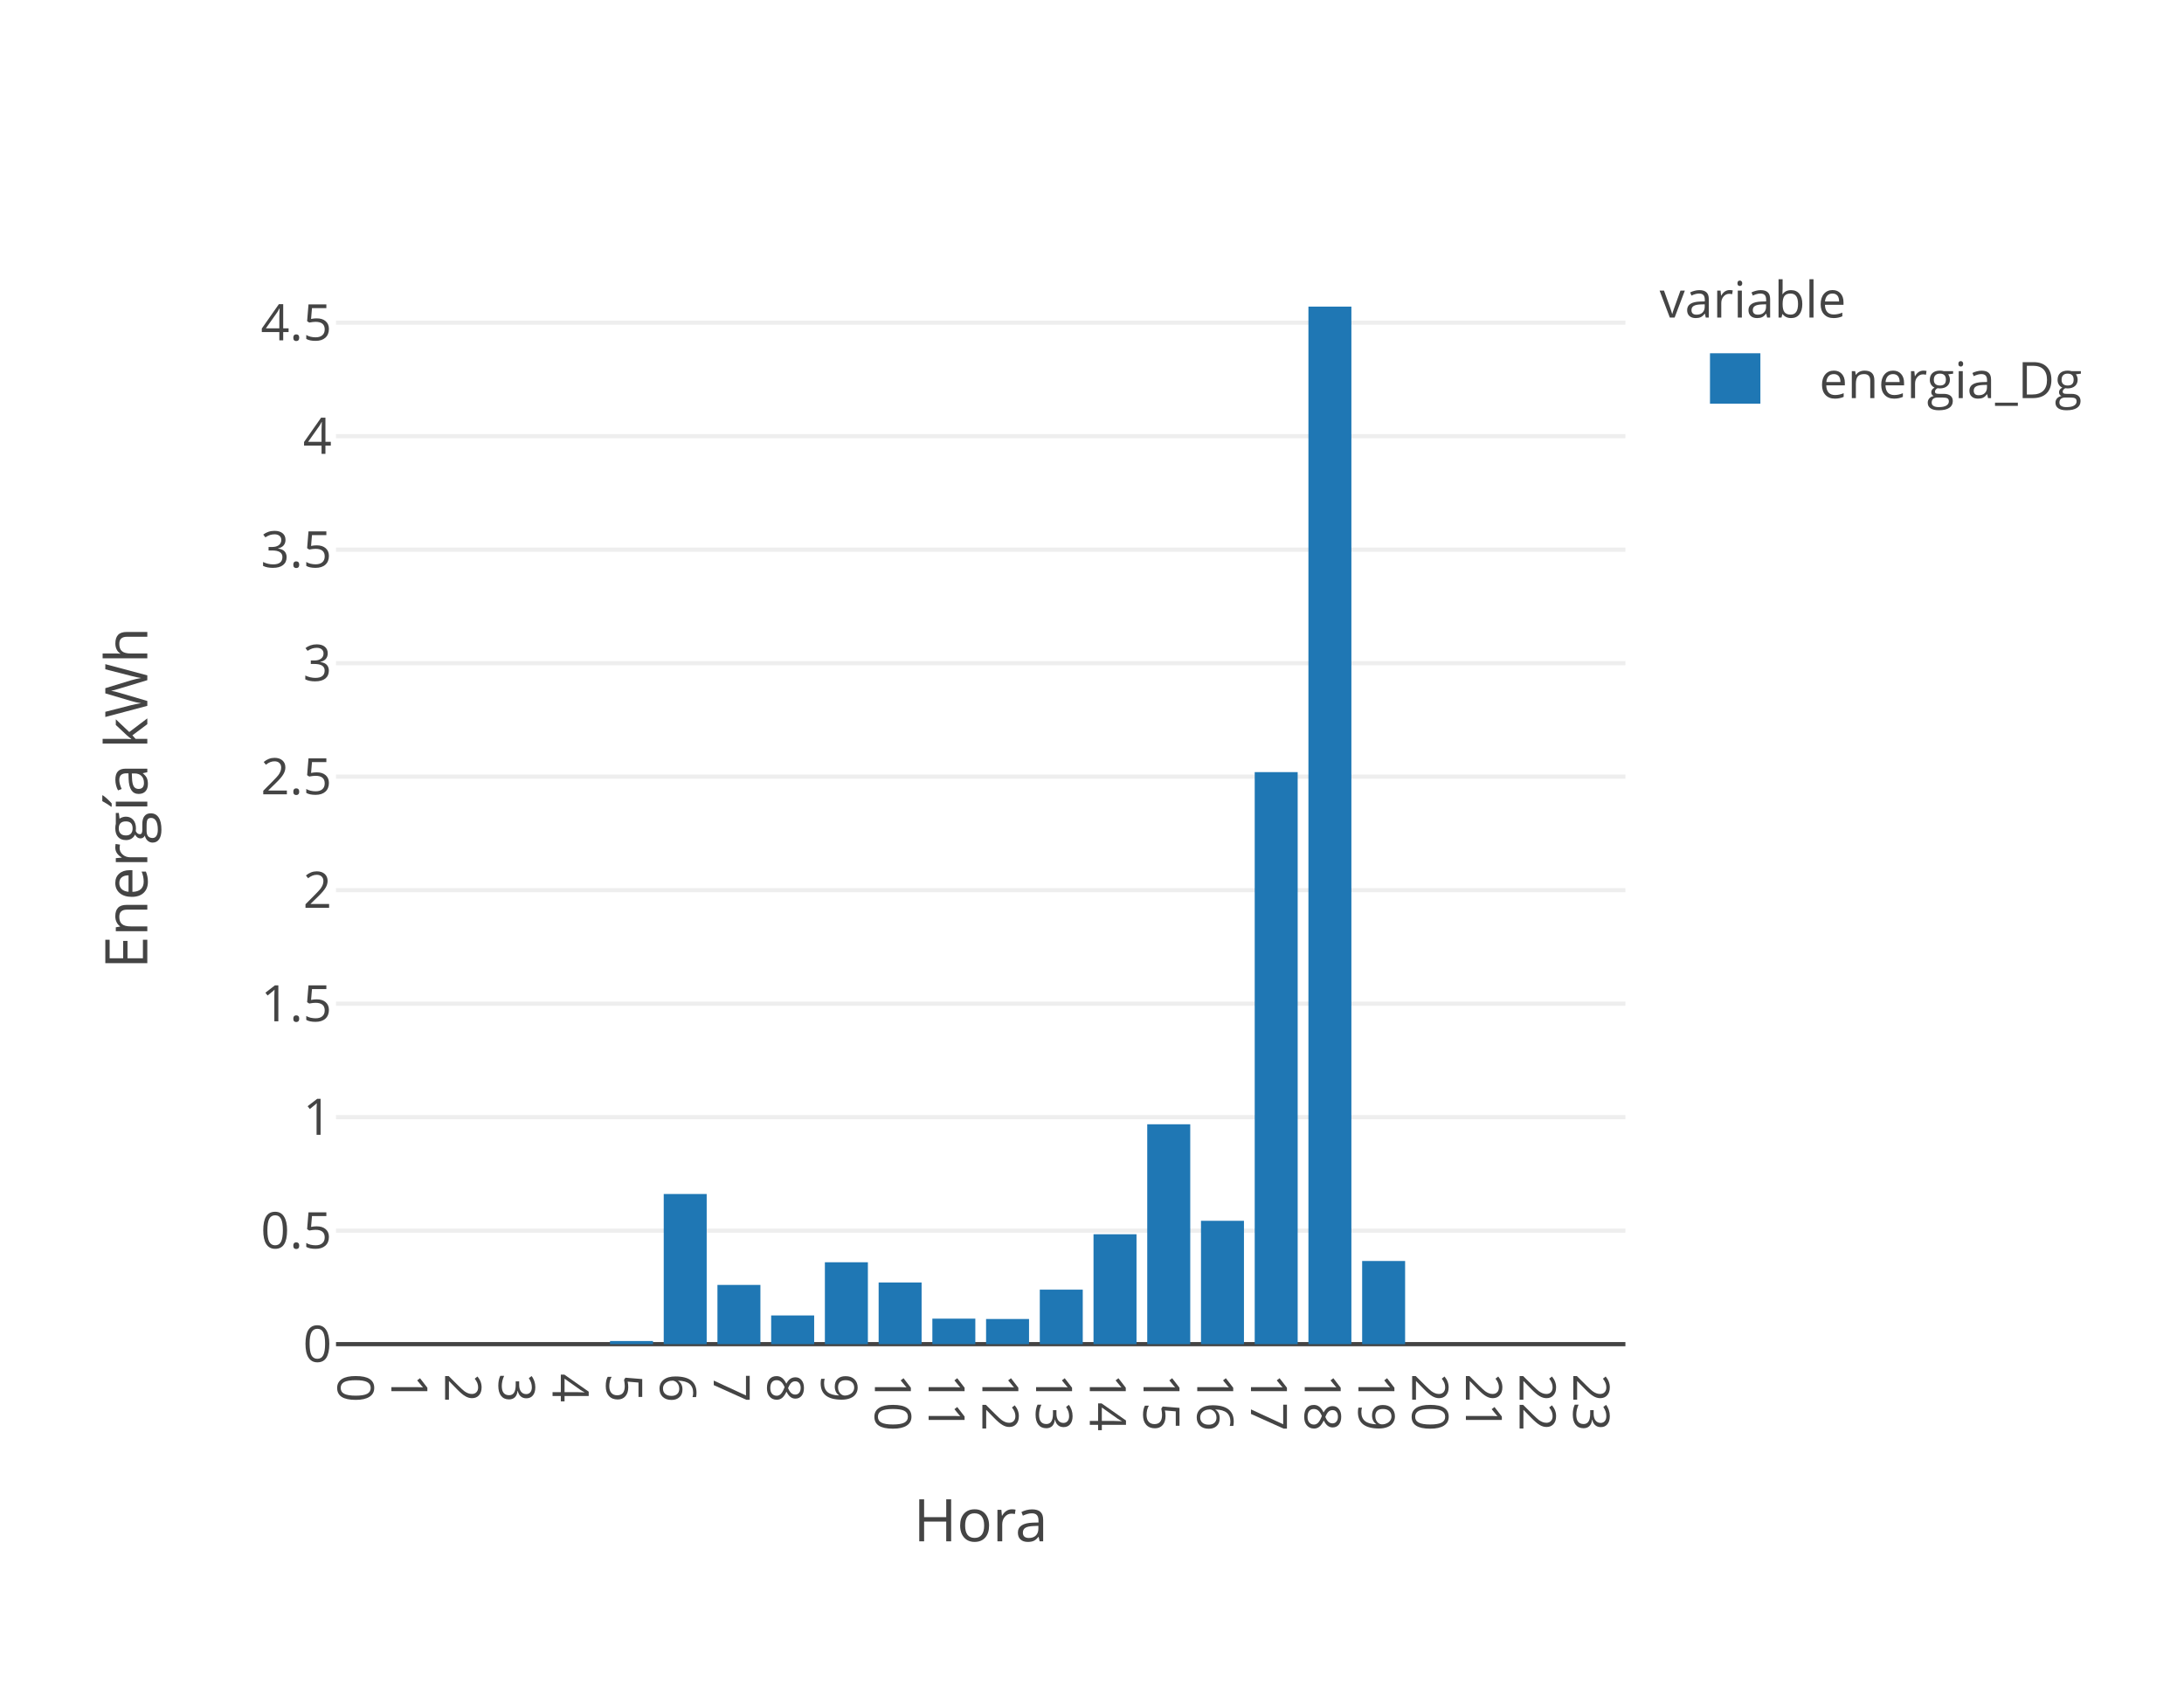
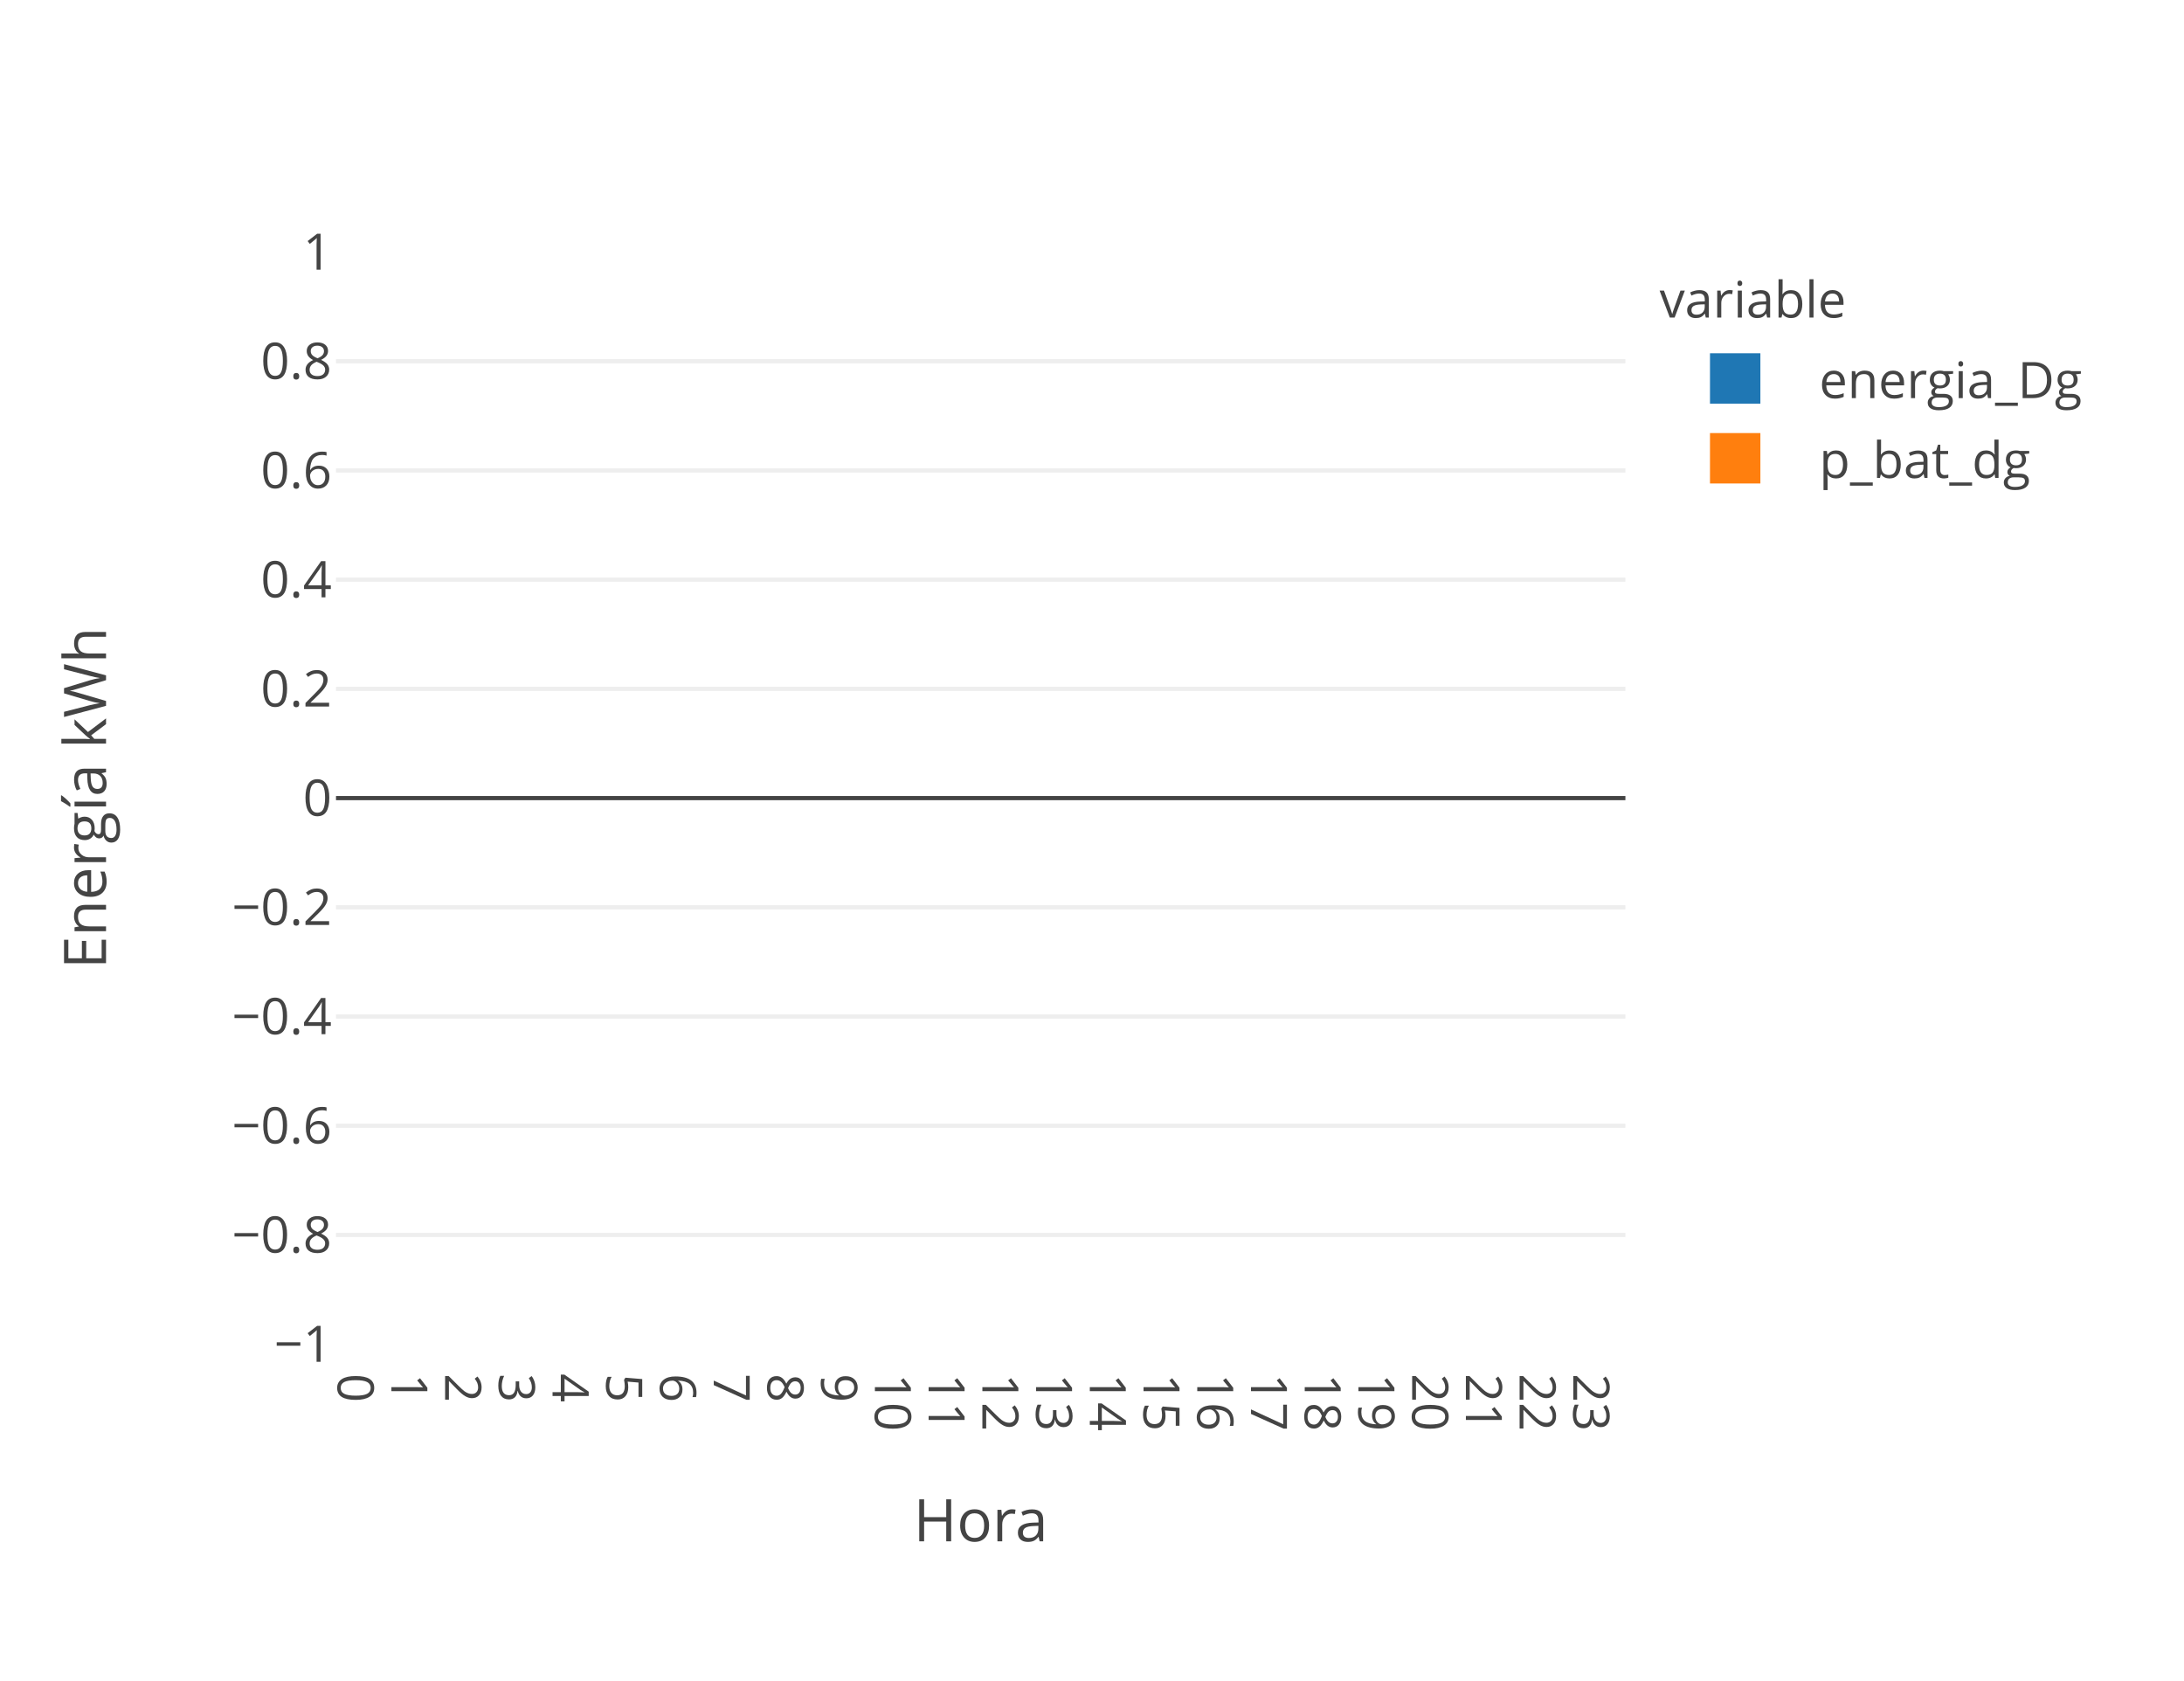
<svg xmlns="http://www.w3.org/2000/svg" class="main-svg" width="520" height="400" style="" viewBox="0 0 520 400">
  <rect x="0" y="0" width="520" height="400" style="fill: rgb(255, 255, 255); fill-opacity: 1;" />
-   <defs id="defs-707fe2">
+   <defs id="defs-1f8c3b">
    <g class="clips">
-       <clipPath id="clip707fe2xyplot" class="plotclip">
+       <clipPath id="clip1f8c3bxyplot" class="plotclip">
        <rect width="307" height="260" />
      </clipPath>
-       <clipPath class="axesclip" id="clip707fe2x">
+       <clipPath class="axesclip" id="clip1f8c3bx">
        <rect x="80" y="0" width="307" height="400" />
      </clipPath>
-       <clipPath class="axesclip" id="clip707fe2y">
+       <clipPath class="axesclip" id="clip1f8c3by">
        <rect x="0" y="60" width="520" height="260" />
      </clipPath>
-       <clipPath class="axesclip" id="clip707fe2xy">
+       <clipPath class="axesclip" id="clip1f8c3bxy">
        <rect x="80" y="60" width="307" height="260" />
      </clipPath>
    </g>
    <g class="gradients" />
  </defs>
  <g class="bglayer" />
  <g class="layer-below">
    <g class="imagelayer" />
    <g class="shapelayer" />
  </g>
  <g class="cartesianlayer">
    <g class="subplot xy">
      <g class="layer-subplot">
        <g class="shapelayer" />
        <g class="imagelayer" />
      </g>
      <g class="gridlayer">
        <g class="x" />
        <g class="y">
-           <path class="ygrid crisp" transform="translate(0,292.98)" d="M80,0h307" style="stroke: rgb(238, 238, 238); stroke-opacity: 1; stroke-width: 1px;" />
-           <path class="ygrid crisp" transform="translate(0,265.96)" d="M80,0h307" style="stroke: rgb(238, 238, 238); stroke-opacity: 1; stroke-width: 1px;" />
-           <path class="ygrid crisp" transform="translate(0,238.94)" d="M80,0h307" style="stroke: rgb(238, 238, 238); stroke-opacity: 1; stroke-width: 1px;" />
-           <path class="ygrid crisp" transform="translate(0,211.92)" d="M80,0h307" style="stroke: rgb(238, 238, 238); stroke-opacity: 1; stroke-width: 1px;" />
-           <path class="ygrid crisp" transform="translate(0,184.9)" d="M80,0h307" style="stroke: rgb(238, 238, 238); stroke-opacity: 1; stroke-width: 1px;" />
-           <path class="ygrid crisp" transform="translate(0,157.88)" d="M80,0h307" style="stroke: rgb(238, 238, 238); stroke-opacity: 1; stroke-width: 1px;" />
-           <path class="ygrid crisp" transform="translate(0,130.86)" d="M80,0h307" style="stroke: rgb(238, 238, 238); stroke-opacity: 1; stroke-width: 1px;" />
-           <path class="ygrid crisp" transform="translate(0,103.84)" d="M80,0h307" style="stroke: rgb(238, 238, 238); stroke-opacity: 1; stroke-width: 1px;" />
-           <path class="ygrid crisp" transform="translate(0,76.82)" d="M80,0h307" style="stroke: rgb(238, 238, 238); stroke-opacity: 1; stroke-width: 1px;" />
+           <path class="ygrid crisp" transform="translate(0,294)" d="M80,0h307" style="stroke: rgb(238, 238, 238); stroke-opacity: 1; stroke-width: 1px;" />
+           <path class="ygrid crisp" transform="translate(0,268)" d="M80,0h307" style="stroke: rgb(238, 238, 238); stroke-opacity: 1; stroke-width: 1px;" />
+           <path class="ygrid crisp" transform="translate(0,242)" d="M80,0h307" style="stroke: rgb(238, 238, 238); stroke-opacity: 1; stroke-width: 1px;" />
+           <path class="ygrid crisp" transform="translate(0,216)" d="M80,0h307" style="stroke: rgb(238, 238, 238); stroke-opacity: 1; stroke-width: 1px;" />
+           <path class="ygrid crisp" transform="translate(0,164)" d="M80,0h307" style="stroke: rgb(238, 238, 238); stroke-opacity: 1; stroke-width: 1px;" />
+           <path class="ygrid crisp" transform="translate(0,138)" d="M80,0h307" style="stroke: rgb(238, 238, 238); stroke-opacity: 1; stroke-width: 1px;" />
+           <path class="ygrid crisp" transform="translate(0,112)" d="M80,0h307" style="stroke: rgb(238, 238, 238); stroke-opacity: 1; stroke-width: 1px;" />
+           <path class="ygrid crisp" transform="translate(0,86)" d="M80,0h307" style="stroke: rgb(238, 238, 238); stroke-opacity: 1; stroke-width: 1px;" />
        </g>
      </g>
      <g class="zerolinelayer">
-         <path class="yzl zl crisp" transform="translate(0,320)" d="M80,0h307" style="stroke: rgb(68, 68, 68); stroke-opacity: 1; stroke-width: 1px;" />
+         <path class="yzl zl crisp" transform="translate(0,190)" d="M80,0h307" style="stroke: rgb(68, 68, 68); stroke-opacity: 1; stroke-width: 1px;" />
      </g>
      <path class="xlines-below" />
      <path class="ylines-below" />
      <g class="overlines-below" />
      <g class="xaxislayer-below" />
      <g class="yaxislayer-below" />
      <g class="overaxes-below" />
-       <g class="plot" transform="translate(80,60)" clip-path="url('#clip707fe2xyplot')">
+       <g class="plot" transform="translate(80,60)" clip-path="url('#clip1f8c3bxyplot')">
        <g class="barlayer mlayer">
          <g class="trace bars" style="opacity: 1;">
            <g class="points">
              <g class="point">
                <path d="M0,0Z" style="vector-effect: non-scaling-stroke; opacity: 1; stroke-width: 0px; fill: rgb(31, 119, 180); fill-opacity: 1;" />
              </g>
              <g class="point">
                <path d="M0,0Z" style="vector-effect: non-scaling-stroke; opacity: 1; stroke-width: 0px; fill: rgb(31, 119, 180); fill-opacity: 1;" />
              </g>
              <g class="point">
                <path d="M0,0Z" style="vector-effect: non-scaling-stroke; opacity: 1; stroke-width: 0px; fill: rgb(31, 119, 180); fill-opacity: 1;" />
              </g>
              <g class="point">
                <path d="M0,0Z" style="vector-effect: non-scaling-stroke; opacity: 1; stroke-width: 0px; fill: rgb(31, 119, 180); fill-opacity: 1;" />
              </g>
              <g class="point">
                <path d="M0,0Z" style="vector-effect: non-scaling-stroke; opacity: 1; stroke-width: 0px; fill: rgb(31, 119, 180); fill-opacity: 1;" />
              </g>
              <g class="point">
-                 <path d="M65.24,260V259.25H75.47V260Z" style="vector-effect: non-scaling-stroke; opacity: 1; stroke-width: 0px; fill: rgb(31, 119, 180); fill-opacity: 1;" />
-               </g>
-               <g class="point">
-                 <path d="M78.03,260V224.26H88.26V260Z" style="vector-effect: non-scaling-stroke; opacity: 1; stroke-width: 0px; fill: rgb(31, 119, 180); fill-opacity: 1;" />
-               </g>
-               <g class="point">
-                 <path d="M90.82,260V245.9H101.05V260Z" style="vector-effect: non-scaling-stroke; opacity: 1; stroke-width: 0px; fill: rgb(31, 119, 180); fill-opacity: 1;" />
-               </g>
-               <g class="point">
-                 <path d="M103.61,260V253.17H113.85V260Z" style="vector-effect: non-scaling-stroke; opacity: 1; stroke-width: 0px; fill: rgb(31, 119, 180); fill-opacity: 1;" />
-               </g>
-               <g class="point">
-                 <path d="M116.4,260V240.51H126.64V260Z" style="vector-effect: non-scaling-stroke; opacity: 1; stroke-width: 0px; fill: rgb(31, 119, 180); fill-opacity: 1;" />
-               </g>
-               <g class="point">
-                 <path d="M129.2,260V245.32H139.43V260Z" style="vector-effect: non-scaling-stroke; opacity: 1; stroke-width: 0px; fill: rgb(31, 119, 180); fill-opacity: 1;" />
-               </g>
-               <g class="point">
-                 <path d="M141.99,260V253.93H152.22V260Z" style="vector-effect: non-scaling-stroke; opacity: 1; stroke-width: 0px; fill: rgb(31, 119, 180); fill-opacity: 1;" />
-               </g>
-               <g class="point">
-                 <path d="M154.78,260V254.01H165.01V260Z" style="vector-effect: non-scaling-stroke; opacity: 1; stroke-width: 0px; fill: rgb(31, 119, 180); fill-opacity: 1;" />
-               </g>
-               <g class="point">
-                 <path d="M167.57,260V247.02H177.8V260Z" style="vector-effect: non-scaling-stroke; opacity: 1; stroke-width: 0px; fill: rgb(31, 119, 180); fill-opacity: 1;" />
-               </g>
-               <g class="point">
-                 <path d="M180.36,260V233.84H190.6V260Z" style="vector-effect: non-scaling-stroke; opacity: 1; stroke-width: 0px; fill: rgb(31, 119, 180); fill-opacity: 1;" />
-               </g>
-               <g class="point">
-                 <path d="M193.15,260V207.65H203.39V260Z" style="vector-effect: non-scaling-stroke; opacity: 1; stroke-width: 0px; fill: rgb(31, 119, 180); fill-opacity: 1;" />
-               </g>
-               <g class="point">
-                 <path d="M205.95,260V230.63H216.18V260Z" style="vector-effect: non-scaling-stroke; opacity: 1; stroke-width: 0px; fill: rgb(31, 119, 180); fill-opacity: 1;" />
-               </g>
-               <g class="point">
-                 <path d="M218.74,260V123.81H228.97V260Z" style="vector-effect: non-scaling-stroke; opacity: 1; stroke-width: 0px; fill: rgb(31, 119, 180); fill-opacity: 1;" />
-               </g>
-               <g class="point">
-                 <path d="M231.53,260V13H241.76V260Z" style="vector-effect: non-scaling-stroke; opacity: 1; stroke-width: 0px; fill: rgb(31, 119, 180); fill-opacity: 1;" />
-               </g>
-               <g class="point">
-                 <path d="M244.32,260V240.2H254.55V260Z" style="vector-effect: non-scaling-stroke; opacity: 1; stroke-width: 0px; fill: rgb(31, 119, 180); fill-opacity: 1;" />
-               </g>
-               <g class="point">
-                 <path d="M0,0Z" style="vector-effect: non-scaling-stroke; opacity: 1; stroke-width: 0px; fill: rgb(31, 119, 180); fill-opacity: 1;" />
-               </g>
-               <g class="point">
-                 <path d="M0,0Z" style="vector-effect: non-scaling-stroke; opacity: 1; stroke-width: 0px; fill: rgb(31, 119, 180); fill-opacity: 1;" />
-               </g>
-               <g class="point">
-                 <path d="M0,0Z" style="vector-effect: non-scaling-stroke; opacity: 1; stroke-width: 0px; fill: rgb(31, 119, 180); fill-opacity: 1;" />
-               </g>
-               <g class="point">
-                 <path d="M0,0Z" style="vector-effect: non-scaling-stroke; opacity: 1; stroke-width: 0px; fill: rgb(31, 119, 180); fill-opacity: 1;" />
+                 <path d="M0,0Z" style="vector-effect: non-scaling-stroke; opacity: 1; stroke-width: 0px; fill: rgb(31, 119, 180); fill-opacity: 1;" />
+               </g>
+               <g class="point">
+                 <path d="M0,0Z" style="vector-effect: non-scaling-stroke; opacity: 1; stroke-width: 0px; fill: rgb(31, 119, 180); fill-opacity: 1;" />
+               </g>
+               <g class="point">
+                 <path d="M0,0Z" style="vector-effect: non-scaling-stroke; opacity: 1; stroke-width: 0px; fill: rgb(31, 119, 180); fill-opacity: 1;" />
+               </g>
+               <g class="point">
+                 <path d="M0,0Z" style="vector-effect: non-scaling-stroke; opacity: 1; stroke-width: 0px; fill: rgb(31, 119, 180); fill-opacity: 1;" />
+               </g>
+               <g class="point">
+                 <path d="M0,0Z" style="vector-effect: non-scaling-stroke; opacity: 1; stroke-width: 0px; fill: rgb(31, 119, 180); fill-opacity: 1;" />
+               </g>
+               <g class="point">
+                 <path d="M0,0Z" style="vector-effect: non-scaling-stroke; opacity: 1; stroke-width: 0px; fill: rgb(31, 119, 180); fill-opacity: 1;" />
+               </g>
+               <g class="point">
+                 <path d="M0,0Z" style="vector-effect: non-scaling-stroke; opacity: 1; stroke-width: 0px; fill: rgb(31, 119, 180); fill-opacity: 1;" />
+               </g>
+               <g class="point">
+                 <path d="M0,0Z" style="vector-effect: non-scaling-stroke; opacity: 1; stroke-width: 0px; fill: rgb(31, 119, 180); fill-opacity: 1;" />
+               </g>
+               <g class="point">
+                 <path d="M0,0Z" style="vector-effect: non-scaling-stroke; opacity: 1; stroke-width: 0px; fill: rgb(31, 119, 180); fill-opacity: 1;" />
+               </g>
+               <g class="point">
+                 <path d="M0,0Z" style="vector-effect: non-scaling-stroke; opacity: 1; stroke-width: 0px; fill: rgb(31, 119, 180); fill-opacity: 1;" />
+               </g>
+               <g class="point">
+                 <path d="M0,0Z" style="vector-effect: non-scaling-stroke; opacity: 1; stroke-width: 0px; fill: rgb(31, 119, 180); fill-opacity: 1;" />
+               </g>
+               <g class="point">
+                 <path d="M0,0Z" style="vector-effect: non-scaling-stroke; opacity: 1; stroke-width: 0px; fill: rgb(31, 119, 180); fill-opacity: 1;" />
+               </g>
+               <g class="point">
+                 <path d="M0,0Z" style="vector-effect: non-scaling-stroke; opacity: 1; stroke-width: 0px; fill: rgb(31, 119, 180); fill-opacity: 1;" />
+               </g>
+               <g class="point">
+                 <path d="M0,0Z" style="vector-effect: non-scaling-stroke; opacity: 1; stroke-width: 0px; fill: rgb(31, 119, 180); fill-opacity: 1;" />
+               </g>
+               <g class="point">
+                 <path d="M0,0Z" style="vector-effect: non-scaling-stroke; opacity: 1; stroke-width: 0px; fill: rgb(31, 119, 180); fill-opacity: 1;" />
+               </g>
+               <g class="point">
+                 <path d="M0,0Z" style="vector-effect: non-scaling-stroke; opacity: 1; stroke-width: 0px; fill: rgb(31, 119, 180); fill-opacity: 1;" />
+               </g>
+               <g class="point">
+                 <path d="M0,0Z" style="vector-effect: non-scaling-stroke; opacity: 1; stroke-width: 0px; fill: rgb(31, 119, 180); fill-opacity: 1;" />
+               </g>
+               <g class="point">
+                 <path d="M0,0Z" style="vector-effect: non-scaling-stroke; opacity: 1; stroke-width: 0px; fill: rgb(31, 119, 180); fill-opacity: 1;" />
+               </g>
+               <g class="point">
+                 <path d="M0,0Z" style="vector-effect: non-scaling-stroke; opacity: 1; stroke-width: 0px; fill: rgb(31, 119, 180); fill-opacity: 1;" />
+               </g>
+             </g>
+           </g>
+           <g class="trace bars" style="opacity: 1;">
+             <g class="points">
+               <g class="point">
+                 <path d="M0,0Z" style="vector-effect: non-scaling-stroke; opacity: 1; stroke-width: 0px; fill: rgb(255, 127, 14); fill-opacity: 1;" />
+               </g>
+               <g class="point">
+                 <path d="M0,0Z" style="vector-effect: non-scaling-stroke; opacity: 1; stroke-width: 0px; fill: rgb(255, 127, 14); fill-opacity: 1;" />
+               </g>
+               <g class="point">
+                 <path d="M0,0Z" style="vector-effect: non-scaling-stroke; opacity: 1; stroke-width: 0px; fill: rgb(255, 127, 14); fill-opacity: 1;" />
+               </g>
+               <g class="point">
+                 <path d="M0,0Z" style="vector-effect: non-scaling-stroke; opacity: 1; stroke-width: 0px; fill: rgb(255, 127, 14); fill-opacity: 1;" />
+               </g>
+               <g class="point">
+                 <path d="M0,0Z" style="vector-effect: non-scaling-stroke; opacity: 1; stroke-width: 0px; fill: rgb(255, 127, 14); fill-opacity: 1;" />
+               </g>
+               <g class="point">
+                 <path d="M0,0Z" style="vector-effect: non-scaling-stroke; opacity: 1; stroke-width: 0px; fill: rgb(255, 127, 14); fill-opacity: 1;" />
+               </g>
+               <g class="point">
+                 <path d="M0,0Z" style="vector-effect: non-scaling-stroke; opacity: 1; stroke-width: 0px; fill: rgb(255, 127, 14); fill-opacity: 1;" />
+               </g>
+               <g class="point">
+                 <path d="M0,0Z" style="vector-effect: non-scaling-stroke; opacity: 1; stroke-width: 0px; fill: rgb(255, 127, 14); fill-opacity: 1;" />
+               </g>
+               <g class="point">
+                 <path d="M0,0Z" style="vector-effect: non-scaling-stroke; opacity: 1; stroke-width: 0px; fill: rgb(255, 127, 14); fill-opacity: 1;" />
+               </g>
+               <g class="point">
+                 <path d="M0,0Z" style="vector-effect: non-scaling-stroke; opacity: 1; stroke-width: 0px; fill: rgb(255, 127, 14); fill-opacity: 1;" />
+               </g>
+               <g class="point">
+                 <path d="M0,0Z" style="vector-effect: non-scaling-stroke; opacity: 1; stroke-width: 0px; fill: rgb(255, 127, 14); fill-opacity: 1;" />
+               </g>
+               <g class="point">
+                 <path d="M0,0Z" style="vector-effect: non-scaling-stroke; opacity: 1; stroke-width: 0px; fill: rgb(255, 127, 14); fill-opacity: 1;" />
+               </g>
+               <g class="point">
+                 <path d="M0,0Z" style="vector-effect: non-scaling-stroke; opacity: 1; stroke-width: 0px; fill: rgb(255, 127, 14); fill-opacity: 1;" />
+               </g>
+               <g class="point">
+                 <path d="M0,0Z" style="vector-effect: non-scaling-stroke; opacity: 1; stroke-width: 0px; fill: rgb(255, 127, 14); fill-opacity: 1;" />
+               </g>
+               <g class="point">
+                 <path d="M0,0Z" style="vector-effect: non-scaling-stroke; opacity: 1; stroke-width: 0px; fill: rgb(255, 127, 14); fill-opacity: 1;" />
+               </g>
+               <g class="point">
+                 <path d="M0,0Z" style="vector-effect: non-scaling-stroke; opacity: 1; stroke-width: 0px; fill: rgb(255, 127, 14); fill-opacity: 1;" />
+               </g>
+               <g class="point">
+                 <path d="M0,0Z" style="vector-effect: non-scaling-stroke; opacity: 1; stroke-width: 0px; fill: rgb(255, 127, 14); fill-opacity: 1;" />
+               </g>
+               <g class="point">
+                 <path d="M0,0Z" style="vector-effect: non-scaling-stroke; opacity: 1; stroke-width: 0px; fill: rgb(255, 127, 14); fill-opacity: 1;" />
+               </g>
+               <g class="point">
+                 <path d="M0,0Z" style="vector-effect: non-scaling-stroke; opacity: 1; stroke-width: 0px; fill: rgb(255, 127, 14); fill-opacity: 1;" />
+               </g>
+               <g class="point">
+                 <path d="M0,0Z" style="vector-effect: non-scaling-stroke; opacity: 1; stroke-width: 0px; fill: rgb(255, 127, 14); fill-opacity: 1;" />
+               </g>
+               <g class="point">
+                 <path d="M0,0Z" style="vector-effect: non-scaling-stroke; opacity: 1; stroke-width: 0px; fill: rgb(255, 127, 14); fill-opacity: 1;" />
+               </g>
+               <g class="point">
+                 <path d="M0,0Z" style="vector-effect: non-scaling-stroke; opacity: 1; stroke-width: 0px; fill: rgb(255, 127, 14); fill-opacity: 1;" />
+               </g>
+               <g class="point">
+                 <path d="M0,0Z" style="vector-effect: non-scaling-stroke; opacity: 1; stroke-width: 0px; fill: rgb(255, 127, 14); fill-opacity: 1;" />
+               </g>
+               <g class="point">
+                 <path d="M0,0Z" style="vector-effect: non-scaling-stroke; opacity: 1; stroke-width: 0px; fill: rgb(255, 127, 14); fill-opacity: 1;" />
              </g>
            </g>
          </g>
        </g>
      </g>
      <g class="overplot" />
      <path class="xlines-above crisp" d="M0,0" style="fill: none;" />
      <path class="ylines-above crisp" d="M0,0" style="fill: none;" />
      <g class="overlines-above" />
      <g class="xaxislayer-above">
        <g class="xtick">
          <text text-anchor="start" x="0" y="333" transform="translate(86.4,0) rotate(90,0,327)" style="font-family: 'Open Sans', verdana, arial, sans-serif; font-size: 12px; fill: rgb(68, 68, 68); fill-opacity: 1; white-space: pre;">0</text>
        </g>
        <g class="xtick">
          <text text-anchor="start" x="0" y="333" transform="translate(99.19,0) rotate(90,0,327)" style="font-family: 'Open Sans', verdana, arial, sans-serif; font-size: 12px; fill: rgb(68, 68, 68); fill-opacity: 1; white-space: pre;">1</text>
        </g>
        <g class="xtick">
          <text text-anchor="start" x="0" y="333" transform="translate(111.98,0) rotate(90,0,327)" style="font-family: 'Open Sans', verdana, arial, sans-serif; font-size: 12px; fill: rgb(68, 68, 68); fill-opacity: 1; white-space: pre;">2</text>
        </g>
        <g class="xtick">
          <text text-anchor="start" x="0" y="333" transform="translate(124.77,0) rotate(90,0,327)" style="font-family: 'Open Sans', verdana, arial, sans-serif; font-size: 12px; fill: rgb(68, 68, 68); fill-opacity: 1; white-space: pre;">3</text>
        </g>
        <g class="xtick">
          <text text-anchor="start" x="0" y="333" transform="translate(137.56,0) rotate(90,0,327)" style="font-family: 'Open Sans', verdana, arial, sans-serif; font-size: 12px; fill: rgb(68, 68, 68); fill-opacity: 1; white-space: pre;">4</text>
        </g>
        <g class="xtick">
          <text text-anchor="start" x="0" y="333" transform="translate(150.35,0) rotate(90,0,327)" style="font-family: 'Open Sans', verdana, arial, sans-serif; font-size: 12px; fill: rgb(68, 68, 68); fill-opacity: 1; white-space: pre;">5</text>
        </g>
        <g class="xtick">
          <text text-anchor="start" x="0" y="333" transform="translate(163.15,0) rotate(90,0,327)" style="font-family: 'Open Sans', verdana, arial, sans-serif; font-size: 12px; fill: rgb(68, 68, 68); fill-opacity: 1; white-space: pre;">6</text>
        </g>
        <g class="xtick">
          <text text-anchor="start" x="0" y="333" transform="translate(175.94,0) rotate(90,0,327)" style="font-family: 'Open Sans', verdana, arial, sans-serif; font-size: 12px; fill: rgb(68, 68, 68); fill-opacity: 1; white-space: pre;">7</text>
        </g>
        <g class="xtick">
          <text text-anchor="start" x="0" y="333" transform="translate(188.73,0) rotate(90,0,327)" style="font-family: 'Open Sans', verdana, arial, sans-serif; font-size: 12px; fill: rgb(68, 68, 68); fill-opacity: 1; white-space: pre;">8</text>
        </g>
        <g class="xtick">
          <text text-anchor="start" x="0" y="333" transform="translate(201.52,0) rotate(90,0,327)" style="font-family: 'Open Sans', verdana, arial, sans-serif; font-size: 12px; fill: rgb(68, 68, 68); fill-opacity: 1; white-space: pre;">9</text>
        </g>
        <g class="xtick">
          <text text-anchor="start" x="0" y="333" transform="translate(214.31,0) rotate(90,0,327)" style="font-family: 'Open Sans', verdana, arial, sans-serif; font-size: 12px; fill: rgb(68, 68, 68); fill-opacity: 1; white-space: pre;">10</text>
        </g>
        <g class="xtick">
          <text text-anchor="start" x="0" y="333" transform="translate(227.1,0) rotate(90,0,327)" style="font-family: 'Open Sans', verdana, arial, sans-serif; font-size: 12px; fill: rgb(68, 68, 68); fill-opacity: 1; white-space: pre;">11</text>
        </g>
        <g class="xtick">
          <text text-anchor="start" x="0" y="333" transform="translate(239.9,0) rotate(90,0,327)" style="font-family: 'Open Sans', verdana, arial, sans-serif; font-size: 12px; fill: rgb(68, 68, 68); fill-opacity: 1; white-space: pre;">12</text>
        </g>
        <g class="xtick">
          <text text-anchor="start" x="0" y="333" transform="translate(252.69,0) rotate(90,0,327)" style="font-family: 'Open Sans', verdana, arial, sans-serif; font-size: 12px; fill: rgb(68, 68, 68); fill-opacity: 1; white-space: pre;">13</text>
        </g>
        <g class="xtick">
          <text text-anchor="start" x="0" y="333" transform="translate(265.48,0) rotate(90,0,327)" style="font-family: 'Open Sans', verdana, arial, sans-serif; font-size: 12px; fill: rgb(68, 68, 68); fill-opacity: 1; white-space: pre;">14</text>
        </g>
        <g class="xtick">
          <text text-anchor="start" x="0" y="333" transform="translate(278.27,0) rotate(90,0,327)" style="font-family: 'Open Sans', verdana, arial, sans-serif; font-size: 12px; fill: rgb(68, 68, 68); fill-opacity: 1; white-space: pre;">15</text>
        </g>
        <g class="xtick">
          <text text-anchor="start" x="0" y="333" transform="translate(291.06,0) rotate(90,0,327)" style="font-family: 'Open Sans', verdana, arial, sans-serif; font-size: 12px; fill: rgb(68, 68, 68); fill-opacity: 1; white-space: pre;">16</text>
        </g>
        <g class="xtick">
          <text text-anchor="start" x="0" y="333" transform="translate(303.85,0) rotate(90,0,327)" style="font-family: 'Open Sans', verdana, arial, sans-serif; font-size: 12px; fill: rgb(68, 68, 68); fill-opacity: 1; white-space: pre;">17</text>
        </g>
        <g class="xtick">
          <text text-anchor="start" x="0" y="333" transform="translate(316.65,0) rotate(90,0,327)" style="font-family: 'Open Sans', verdana, arial, sans-serif; font-size: 12px; fill: rgb(68, 68, 68); fill-opacity: 1; white-space: pre;">18</text>
        </g>
        <g class="xtick">
          <text text-anchor="start" x="0" y="333" transform="translate(329.44,0) rotate(90,0,327)" style="font-family: 'Open Sans', verdana, arial, sans-serif; font-size: 12px; fill: rgb(68, 68, 68); fill-opacity: 1; white-space: pre;">19</text>
        </g>
        <g class="xtick">
          <text text-anchor="start" x="0" y="333" transform="translate(342.23,0) rotate(90,0,327)" style="font-family: 'Open Sans', verdana, arial, sans-serif; font-size: 12px; fill: rgb(68, 68, 68); fill-opacity: 1; white-space: pre;">20</text>
        </g>
        <g class="xtick">
          <text text-anchor="start" x="0" y="333" transform="translate(355.02,0) rotate(90,0,327)" style="font-family: 'Open Sans', verdana, arial, sans-serif; font-size: 12px; fill: rgb(68, 68, 68); fill-opacity: 1; white-space: pre;">21</text>
        </g>
        <g class="xtick">
          <text text-anchor="start" x="0" y="333" transform="translate(367.81,0) rotate(90,0,327)" style="font-family: 'Open Sans', verdana, arial, sans-serif; font-size: 12px; fill: rgb(68, 68, 68); fill-opacity: 1; white-space: pre;">22</text>
        </g>
        <g class="xtick">
          <text text-anchor="start" x="0" y="333" transform="translate(380.6,0) rotate(90,0,327)" style="font-family: 'Open Sans', verdana, arial, sans-serif; font-size: 12px; fill: rgb(68, 68, 68); fill-opacity: 1; white-space: pre;">23</text>
        </g>
      </g>
      <g class="yaxislayer-above">
        <g class="ytick">
-           <text text-anchor="end" x="79" y="4.2" transform="translate(0,320)" style="font-family: 'Open Sans', verdana, arial, sans-serif; font-size: 12px; fill: rgb(68, 68, 68); fill-opacity: 1; white-space: pre;">0</text>
-         </g>
-         <g class="ytick">
-           <text text-anchor="end" x="79" y="4.2" transform="translate(0,292.98)" style="font-family: 'Open Sans', verdana, arial, sans-serif; font-size: 12px; fill: rgb(68, 68, 68); fill-opacity: 1; white-space: pre;">0.5</text>
-         </g>
-         <g class="ytick">
-           <text text-anchor="end" x="79" y="4.2" transform="translate(0,265.96)" style="font-family: 'Open Sans', verdana, arial, sans-serif; font-size: 12px; fill: rgb(68, 68, 68); fill-opacity: 1; white-space: pre;">1</text>
-         </g>
-         <g class="ytick">
-           <text text-anchor="end" x="79" y="4.2" transform="translate(0,238.94)" style="font-family: 'Open Sans', verdana, arial, sans-serif; font-size: 12px; fill: rgb(68, 68, 68); fill-opacity: 1; white-space: pre;">1.5</text>
-         </g>
-         <g class="ytick">
-           <text text-anchor="end" x="79" y="4.2" transform="translate(0,211.92)" style="font-family: 'Open Sans', verdana, arial, sans-serif; font-size: 12px; fill: rgb(68, 68, 68); fill-opacity: 1; white-space: pre;">2</text>
-         </g>
-         <g class="ytick">
-           <text text-anchor="end" x="79" y="4.2" transform="translate(0,184.9)" style="font-family: 'Open Sans', verdana, arial, sans-serif; font-size: 12px; fill: rgb(68, 68, 68); fill-opacity: 1; white-space: pre;">2.5</text>
-         </g>
-         <g class="ytick">
-           <text text-anchor="end" x="79" y="4.2" transform="translate(0,157.88)" style="font-family: 'Open Sans', verdana, arial, sans-serif; font-size: 12px; fill: rgb(68, 68, 68); fill-opacity: 1; white-space: pre;">3</text>
-         </g>
-         <g class="ytick">
-           <text text-anchor="end" x="79" y="4.2" transform="translate(0,130.86)" style="font-family: 'Open Sans', verdana, arial, sans-serif; font-size: 12px; fill: rgb(68, 68, 68); fill-opacity: 1; white-space: pre;">3.5</text>
-         </g>
-         <g class="ytick">
-           <text text-anchor="end" x="79" y="4.2" transform="translate(0,103.84)" style="font-family: 'Open Sans', verdana, arial, sans-serif; font-size: 12px; fill: rgb(68, 68, 68); fill-opacity: 1; white-space: pre;">4</text>
-         </g>
-         <g class="ytick">
-           <text text-anchor="end" x="79" y="4.2" transform="translate(0,76.82)" style="font-family: 'Open Sans', verdana, arial, sans-serif; font-size: 12px; fill: rgb(68, 68, 68); fill-opacity: 1; white-space: pre;">4.5</text>
+           <text text-anchor="end" x="79" y="4.2" transform="translate(0,320)" style="font-family: 'Open Sans', verdana, arial, sans-serif; font-size: 12px; fill: rgb(68, 68, 68); fill-opacity: 1; white-space: pre;">−1</text>
+         </g>
+         <g class="ytick">
+           <text text-anchor="end" x="79" y="4.2" transform="translate(0,294)" style="font-family: 'Open Sans', verdana, arial, sans-serif; font-size: 12px; fill: rgb(68, 68, 68); fill-opacity: 1; white-space: pre;">−0.8</text>
+         </g>
+         <g class="ytick">
+           <text text-anchor="end" x="79" y="4.2" transform="translate(0,268)" style="font-family: 'Open Sans', verdana, arial, sans-serif; font-size: 12px; fill: rgb(68, 68, 68); fill-opacity: 1; white-space: pre;">−0.6</text>
+         </g>
+         <g class="ytick">
+           <text text-anchor="end" x="79" y="4.2" transform="translate(0,242)" style="font-family: 'Open Sans', verdana, arial, sans-serif; font-size: 12px; fill: rgb(68, 68, 68); fill-opacity: 1; white-space: pre;">−0.4</text>
+         </g>
+         <g class="ytick">
+           <text text-anchor="end" x="79" y="4.2" transform="translate(0,216)" style="font-family: 'Open Sans', verdana, arial, sans-serif; font-size: 12px; fill: rgb(68, 68, 68); fill-opacity: 1; white-space: pre;">−0.2</text>
+         </g>
+         <g class="ytick">
+           <text text-anchor="end" x="79" y="4.2" transform="translate(0,190)" style="font-family: 'Open Sans', verdana, arial, sans-serif; font-size: 12px; fill: rgb(68, 68, 68); fill-opacity: 1; white-space: pre;">0</text>
+         </g>
+         <g class="ytick">
+           <text text-anchor="end" x="79" y="4.2" transform="translate(0,164)" style="font-family: 'Open Sans', verdana, arial, sans-serif; font-size: 12px; fill: rgb(68, 68, 68); fill-opacity: 1; white-space: pre;">0.2</text>
+         </g>
+         <g class="ytick">
+           <text text-anchor="end" x="79" y="4.2" transform="translate(0,138)" style="font-family: 'Open Sans', verdana, arial, sans-serif; font-size: 12px; fill: rgb(68, 68, 68); fill-opacity: 1; white-space: pre;">0.4</text>
+         </g>
+         <g class="ytick">
+           <text text-anchor="end" x="79" y="4.2" transform="translate(0,112)" style="font-family: 'Open Sans', verdana, arial, sans-serif; font-size: 12px; fill: rgb(68, 68, 68); fill-opacity: 1; white-space: pre;">0.6</text>
+         </g>
+         <g class="ytick">
+           <text text-anchor="end" x="79" y="4.2" transform="translate(0,86)" style="font-family: 'Open Sans', verdana, arial, sans-serif; font-size: 12px; fill: rgb(68, 68, 68); fill-opacity: 1; white-space: pre;">0.8</text>
+         </g>
+         <g class="ytick">
+           <text text-anchor="end" x="79" y="4.2" transform="translate(0,60)" style="font-family: 'Open Sans', verdana, arial, sans-serif; font-size: 12px; fill: rgb(68, 68, 68); fill-opacity: 1; white-space: pre;">1</text>
        </g>
      </g>
      <g class="overaxes-above" />
    </g>
  </g>
  <g class="polarlayer" />
  <g class="ternarylayer" />
  <g class="geolayer" />
  <g class="funnelarealayer" />
  <g class="pielayer" />
  <g class="treemaplayer" />
  <g class="sunburstlayer" />
  <g class="glimages" />
-   <defs id="topdefs-707fe2">
+   <defs id="topdefs-1f8c3b">
    <g class="clips" />
-     <clipPath id="legend707fe2">
-       <rect width="115" height="45" x="0" y="0" />
+     <clipPath id="legend1f8c3b">
+       <rect width="115" height="64" x="0" y="0" />
    </clipPath>
  </defs>
  <g class="layer-above">
    <g class="imagelayer" />
    <g class="shapelayer" />
  </g>
  <g class="infolayer">
    <g class="legend" pointer-events="all" transform="translate(393.14,60)">
-       <rect class="bg" shape-rendering="crispEdges" width="115" height="45" x="0" y="0" style="stroke: rgb(68, 68, 68); stroke-opacity: 1; fill: rgb(255, 255, 255); fill-opacity: 1; stroke-width: 0px;" />
-       <g class="scrollbox" transform="" clip-path="url('#legend707fe2')">
+       <rect class="bg" shape-rendering="crispEdges" width="115" height="64" x="0" y="0" style="stroke: rgb(68, 68, 68); stroke-opacity: 1; fill: rgb(255, 255, 255); fill-opacity: 1; stroke-width: 0px;" />
+       <g class="scrollbox" transform="" clip-path="url('#legend1f8c3b')">
        <text class="legendtitletext" text-anchor="start" x="2" y="15.6" style="font-family: 'Open Sans', verdana, arial, sans-serif; font-size: 12px; fill: rgb(68, 68, 68); fill-opacity: 1; white-space: pre;">variable</text>
        <g class="groups" transform="">
          <g class="traces" transform="translate(0,30.1)" style="opacity: 1;">
            <text class="legendtext" text-anchor="start" x="40" y="4.68" style="font-family: 'Open Sans', verdana, arial, sans-serif; font-size: 12px; fill: rgb(68, 68, 68); fill-opacity: 1; white-space: pre;">energia_Dg</text>
            <g class="layers" style="opacity: 1;">
              <g class="legendfill" />
              <g class="legendlines" />
              <g class="legendsymbols">
                <g class="legendpoints">
                  <path class="legendundefined" d="M6,6H-6V-6H6Z" transform="translate(20,0)" style="stroke-width: 0px; fill: rgb(31, 119, 180); fill-opacity: 1;" />
                </g>
              </g>
            </g>
            <rect class="legendtoggle" x="0" y="-9.5" width="109.344" height="19" style="fill: rgb(0, 0, 0); fill-opacity: 0;" />
          </g>
        </g>
+         <g class="groups" transform="">
+           <g class="traces" transform="translate(0,49.1)" style="opacity: 1;">
+             <text class="legendtext" text-anchor="start" x="40" y="4.68" style="font-family: 'Open Sans', verdana, arial, sans-serif; font-size: 12px; fill: rgb(68, 68, 68); fill-opacity: 1; white-space: pre;">p_bat_dg</text>
+             <g class="layers" style="opacity: 1;">
+               <g class="legendfill" />
+               <g class="legendlines" />
+               <g class="legendsymbols">
+                 <g class="legendpoints">
+                   <path class="legendundefined" d="M6,6H-6V-6H6Z" transform="translate(20,0)" style="stroke-width: 0px; fill: rgb(255, 127, 14); fill-opacity: 1;" />
+                 </g>
+               </g>
+             </g>
+             <rect class="legendtoggle" x="0" y="-9.5" width="109.344" height="19" style="fill: rgb(0, 0, 0); fill-opacity: 0;" />
+           </g>
+         </g>
      </g>
      <rect class="scrollbar" rx="20" ry="3" width="0" height="0" x="0" y="0" style="fill: rgb(128, 139, 164); fill-opacity: 1;" />
    </g>
    <g class="g-gtitle" />
    <g class="g-xtitle">
      <text class="xtitle" x="233.5" y="366.941" text-anchor="middle" style="font-family: 'Open Sans', verdana, arial, sans-serif; font-size: 14px; fill: rgb(68, 68, 68); opacity: 1; font-weight: normal; white-space: pre;">Hora</text>
    </g>
    <g class="g-ytitle">
-       <text class="ytitle" transform="rotate(-90,35.075,190)" x="35.075" y="190" text-anchor="middle" style="font-family: 'Open Sans', verdana, arial, sans-serif; font-size: 14px; fill: rgb(68, 68, 68); opacity: 1; font-weight: normal; white-space: pre;">Energía kWh</text>
+       <text class="ytitle" transform="rotate(-90,25.24688,190)" x="25.247" y="190" text-anchor="middle" style="font-family: 'Open Sans', verdana, arial, sans-serif; font-size: 14px; fill: rgb(68, 68, 68); opacity: 1; font-weight: normal; white-space: pre;">Energía kWh</text>
    </g>
  </g>
</svg>
